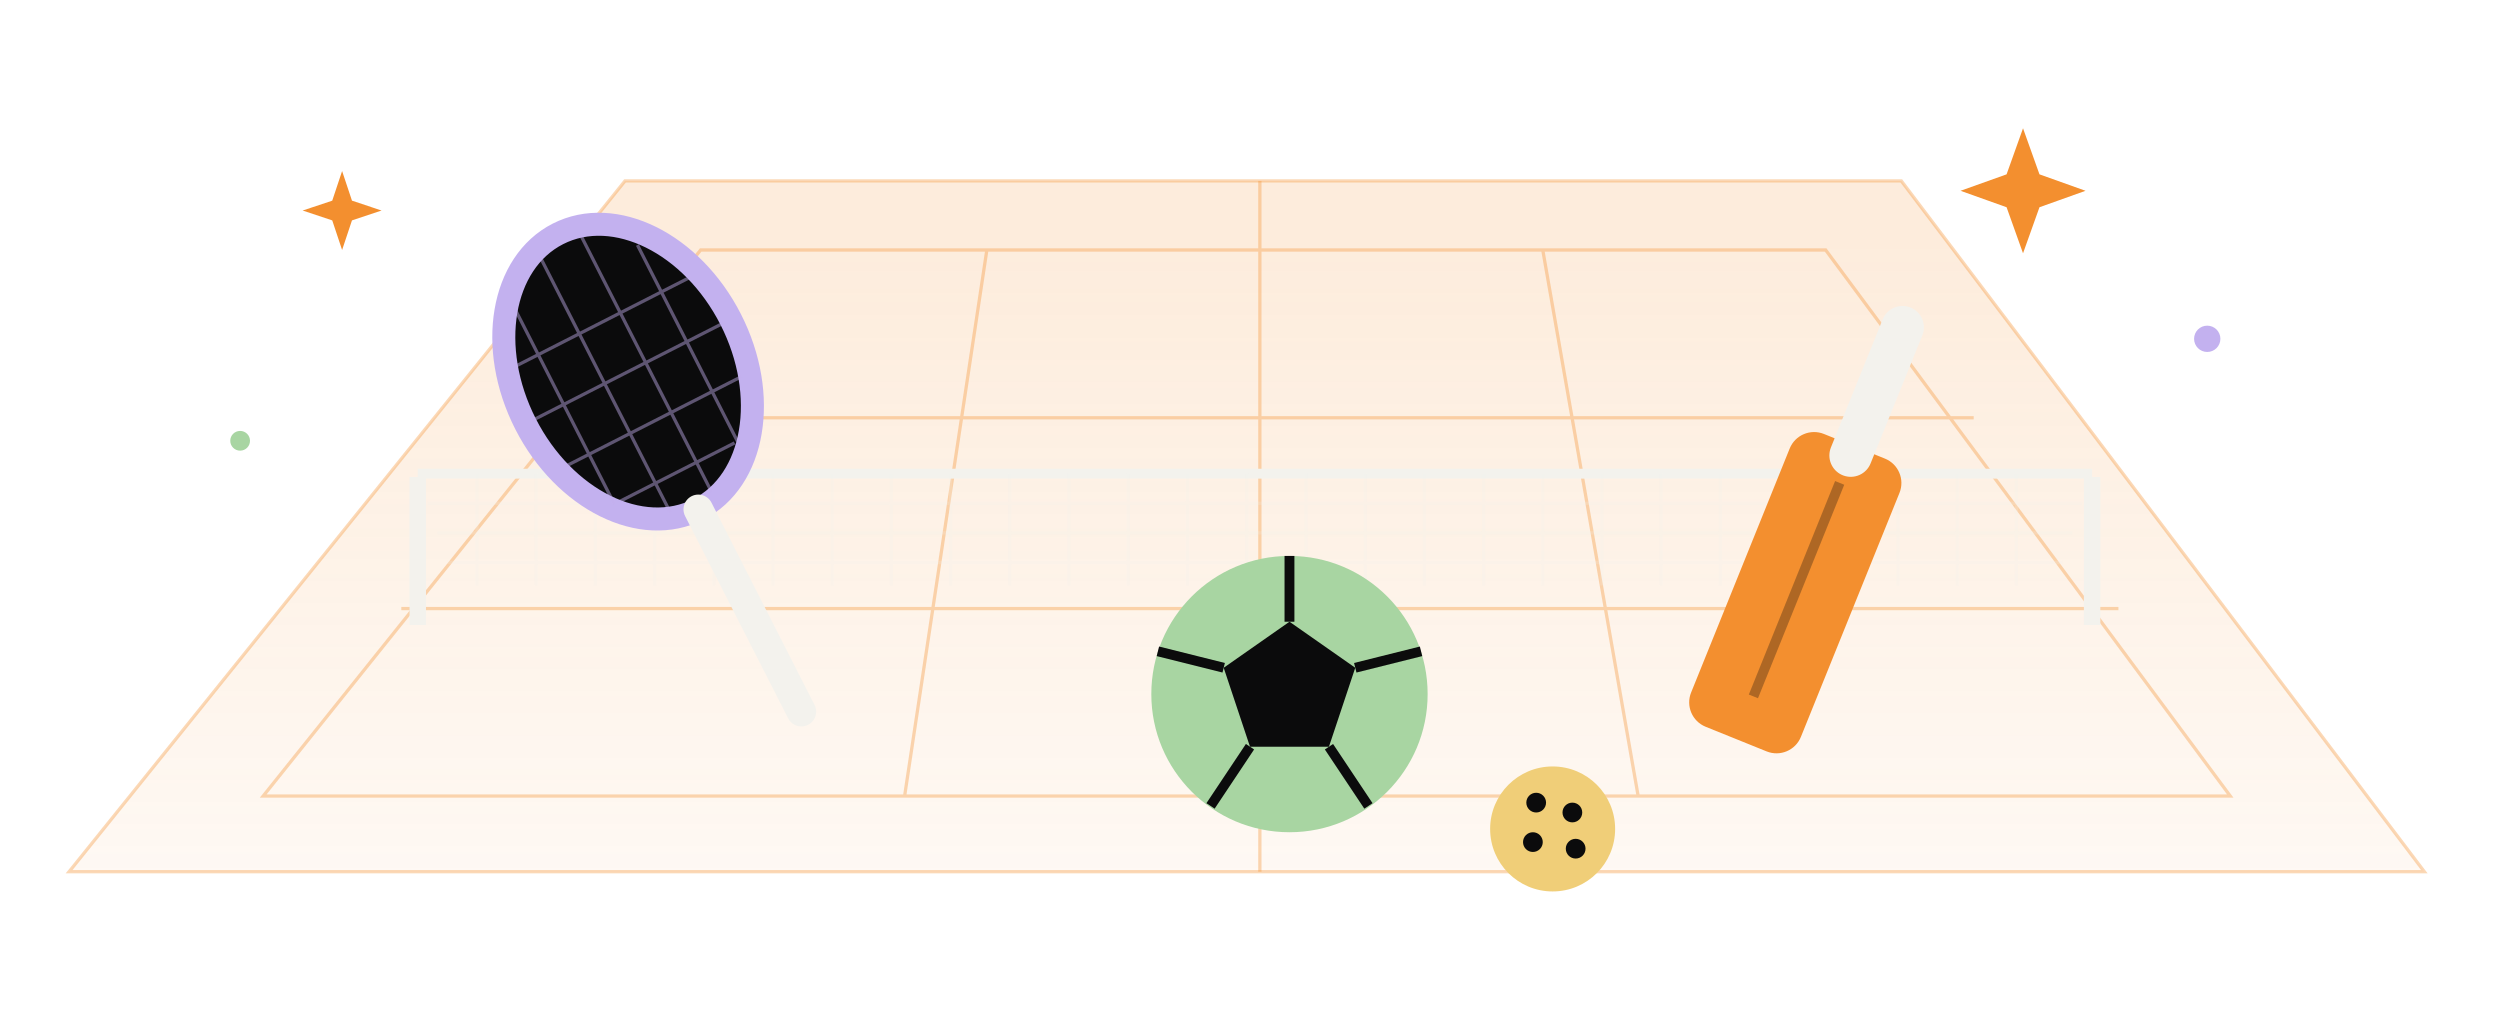
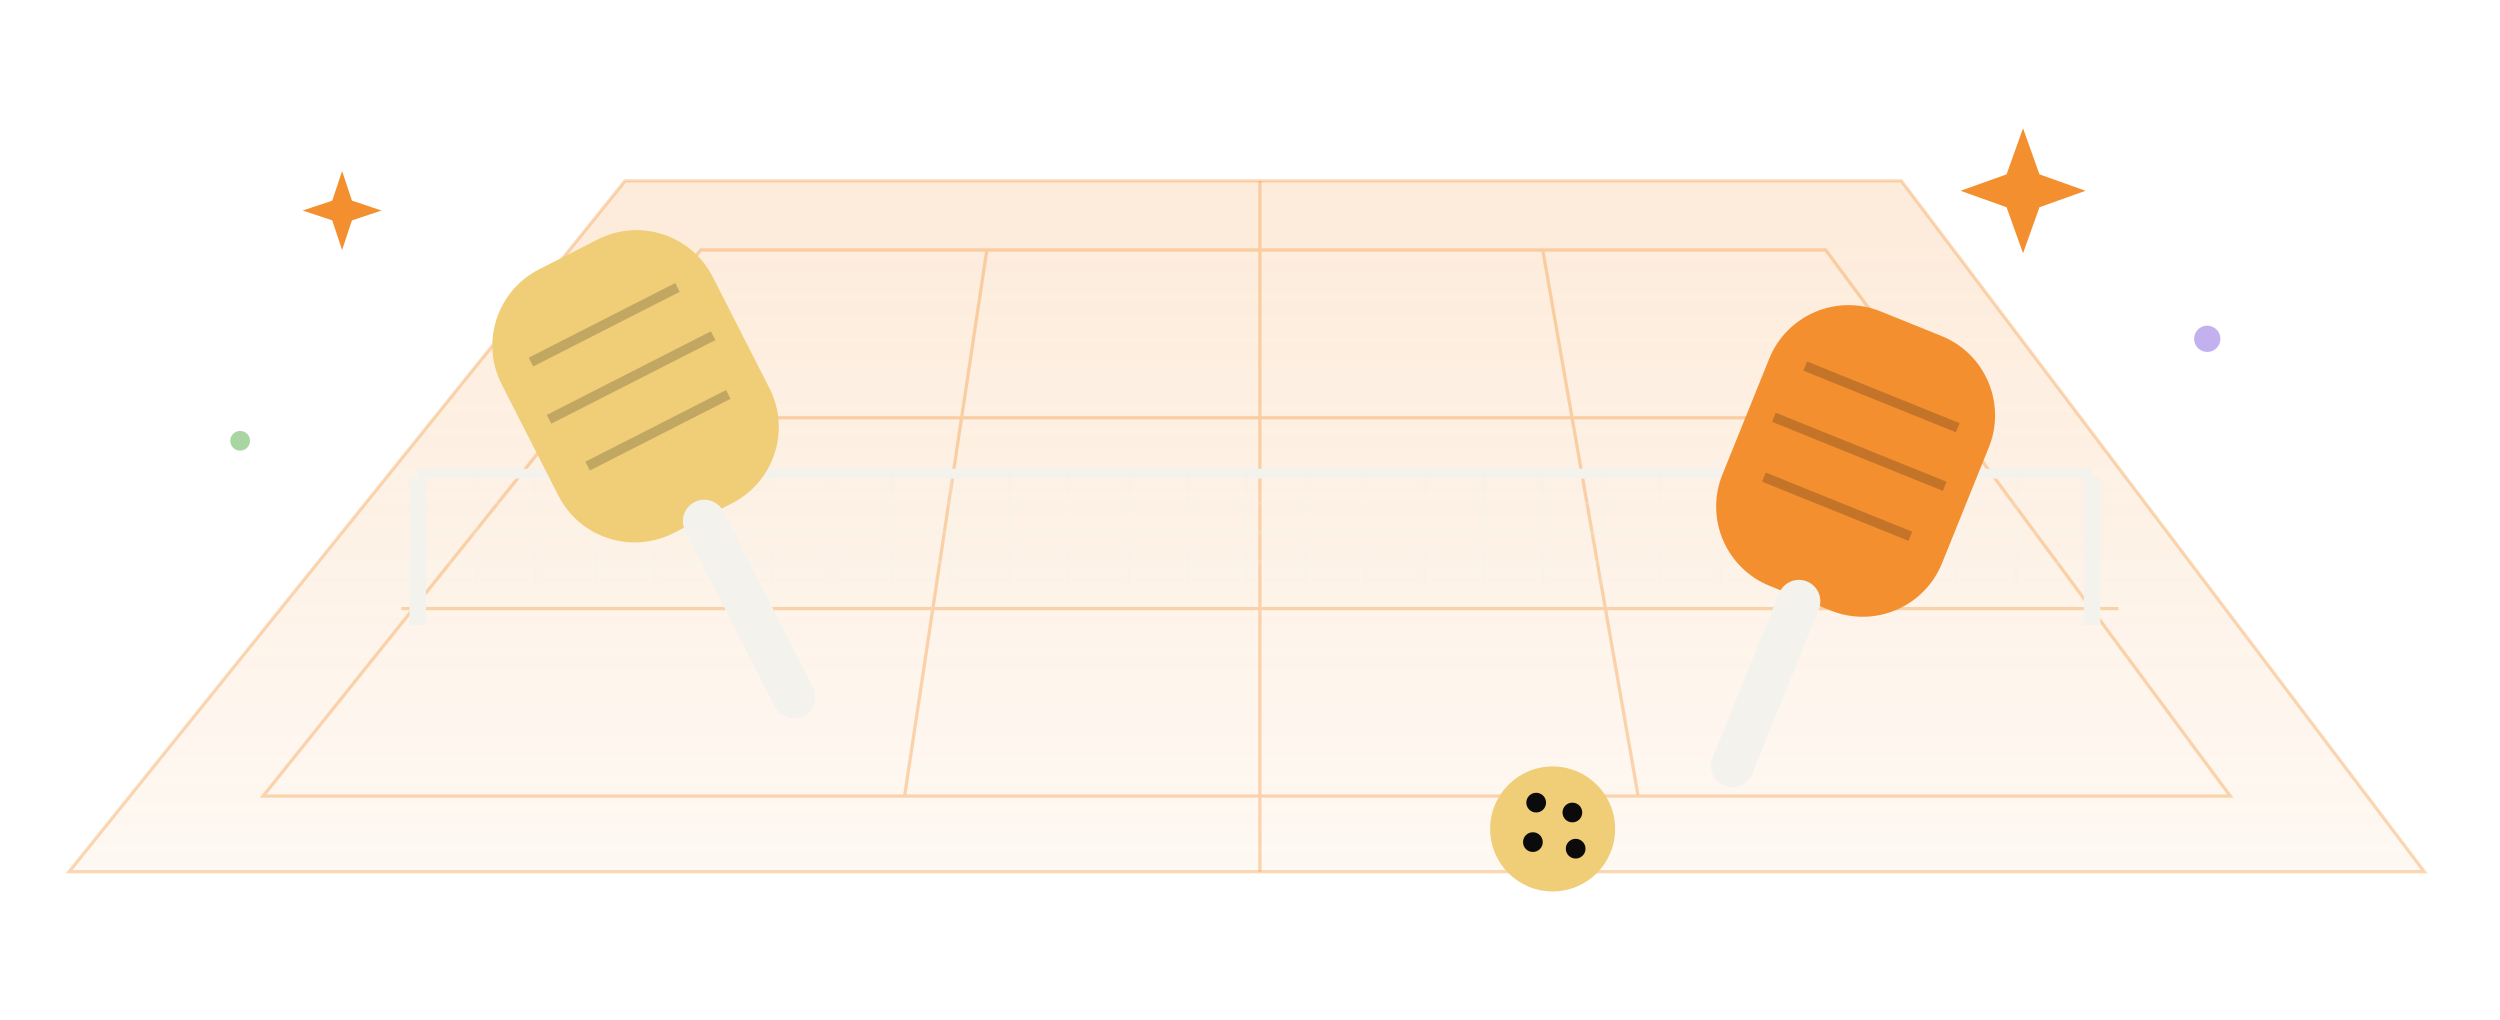
<svg xmlns="http://www.w3.org/2000/svg" viewBox="0 0 760 310" fill="none">
  <defs>
    <linearGradient id="court" x1="360" y1="70" x2="360" y2="310" gradientUnits="userSpaceOnUse">
      <stop stop-color="#F38F2F" stop-opacity=".17" />
      <stop offset="1" stop-color="#F38F2F" stop-opacity=".03" />
    </linearGradient>
  </defs>
  <path d="M190 55H578L737 265H21Z" fill="url(#court)" stroke="#F38F2F" stroke-opacity=".35" />
  <path d="M213 76H555L678 242H80ZM383 55V265M122 185H644M166 127H600M300 76L275 242M469 76L498 242" stroke="#F38F2F" stroke-opacity=".35" />
  <path d="M127 144H636" stroke="#F3F2ED" stroke-width="3" />
  <path d="M127 145V190M636 145V190" stroke="#F3F2ED" stroke-width="5" />
  <path d="M130 153H633M133 162H630M136 171H627M145 144V178M163 144V178M181 144V178M199 144V178M217 144V178M235 144V178M253 144V178M271 144V178M289 144V178M307 144V178M325 144V178M343 144V178M361 144V178M379 144V178M397 144V178M415 144V178M433 144V178M451 144V178M469 144V178M487 144V178M505 144V178M523 144V178M541 144V178M559 144V178M577 144V178M595 144V178M613 144V178" stroke="#F3F2ED" stroke-opacity=".2" />
  <g transform="rotate(-27 220 170)">
-     <ellipse cx="220" cy="106" rx="35" ry="47" fill="#0B0B0C" stroke="#C3B1EF" stroke-width="7" />
-     <path d="M198 73V140M212 63V150M226 63V150M240 73V140M190 89H250M187 106H253M190 123H250M200 140H239" stroke="#C3B1EF" stroke-opacity=".45" />
-     <path d="M220 153V222" stroke="#F3F2ED" stroke-width="9" stroke-linecap="round" />
+     <rect x="184" y="66" width="72" height="90" rx="26" fill="#F0CE78" />
+     <path d="M220 157V217" stroke="#F3F2ED" stroke-width="13" stroke-linecap="round" />
+     <path d="M195 90H245M192 108H248M196 126H244" stroke="#0B0B0C" stroke-opacity=".2" stroke-width="3" />
  </g>
  <g transform="rotate(22 548 180)">
-     <rect x="528" y="133" width="36" height="96" rx="8" fill="#F38F2F" />
-     <path d="M546 94V136" stroke="#F3F2ED" stroke-width="13" stroke-linecap="round" />
-     <path d="M546 145V215" stroke="#0B0B0C" stroke-opacity=".3" stroke-width="3" />
+     <rect x="512" y="92" width="72" height="90" rx="26" fill="#F38F2F" />
+     <path d="M548 183V237" stroke="#F3F2ED" stroke-width="13" stroke-linecap="round" />
+     <path d="M523 116H573M520 134H576M524 152H572" stroke="#0B0B0C" stroke-opacity=".2" stroke-width="3" />
  </g>
-   <circle cx="392" cy="211" r="42" fill="#A8D5A2" />
-   <path d="m392 189 20 14-8 24h-24l-8-24Z" fill="#0B0B0C" />
-   <path d="M392 189V169M412 203 432 198M404 227 416 245M380 227 368 245M372 203 352 198" stroke="#0B0B0C" stroke-width="3" />
  <circle cx="472" cy="252" r="19" fill="#F0CE78" />
  <g fill="#0B0B0C">
    <circle cx="467" cy="244" r="3" />
    <circle cx="478" cy="247" r="3" />
    <circle cx="466" cy="256" r="3" />
    <circle cx="479" cy="258" r="3" />
  </g>
  <path d="m615 39 5 14 14 5-14 5-5 14-5-14-14-5 14-5ZM104 52l3 9 9 3-9 3-3 9-3-9-9-3 9-3Z" fill="#F38F2F" />
  <circle cx="671" cy="103" r="4" fill="#C3B1EF" />
  <circle cx="73" cy="134" r="3" fill="#A8D5A2" />
</svg>
